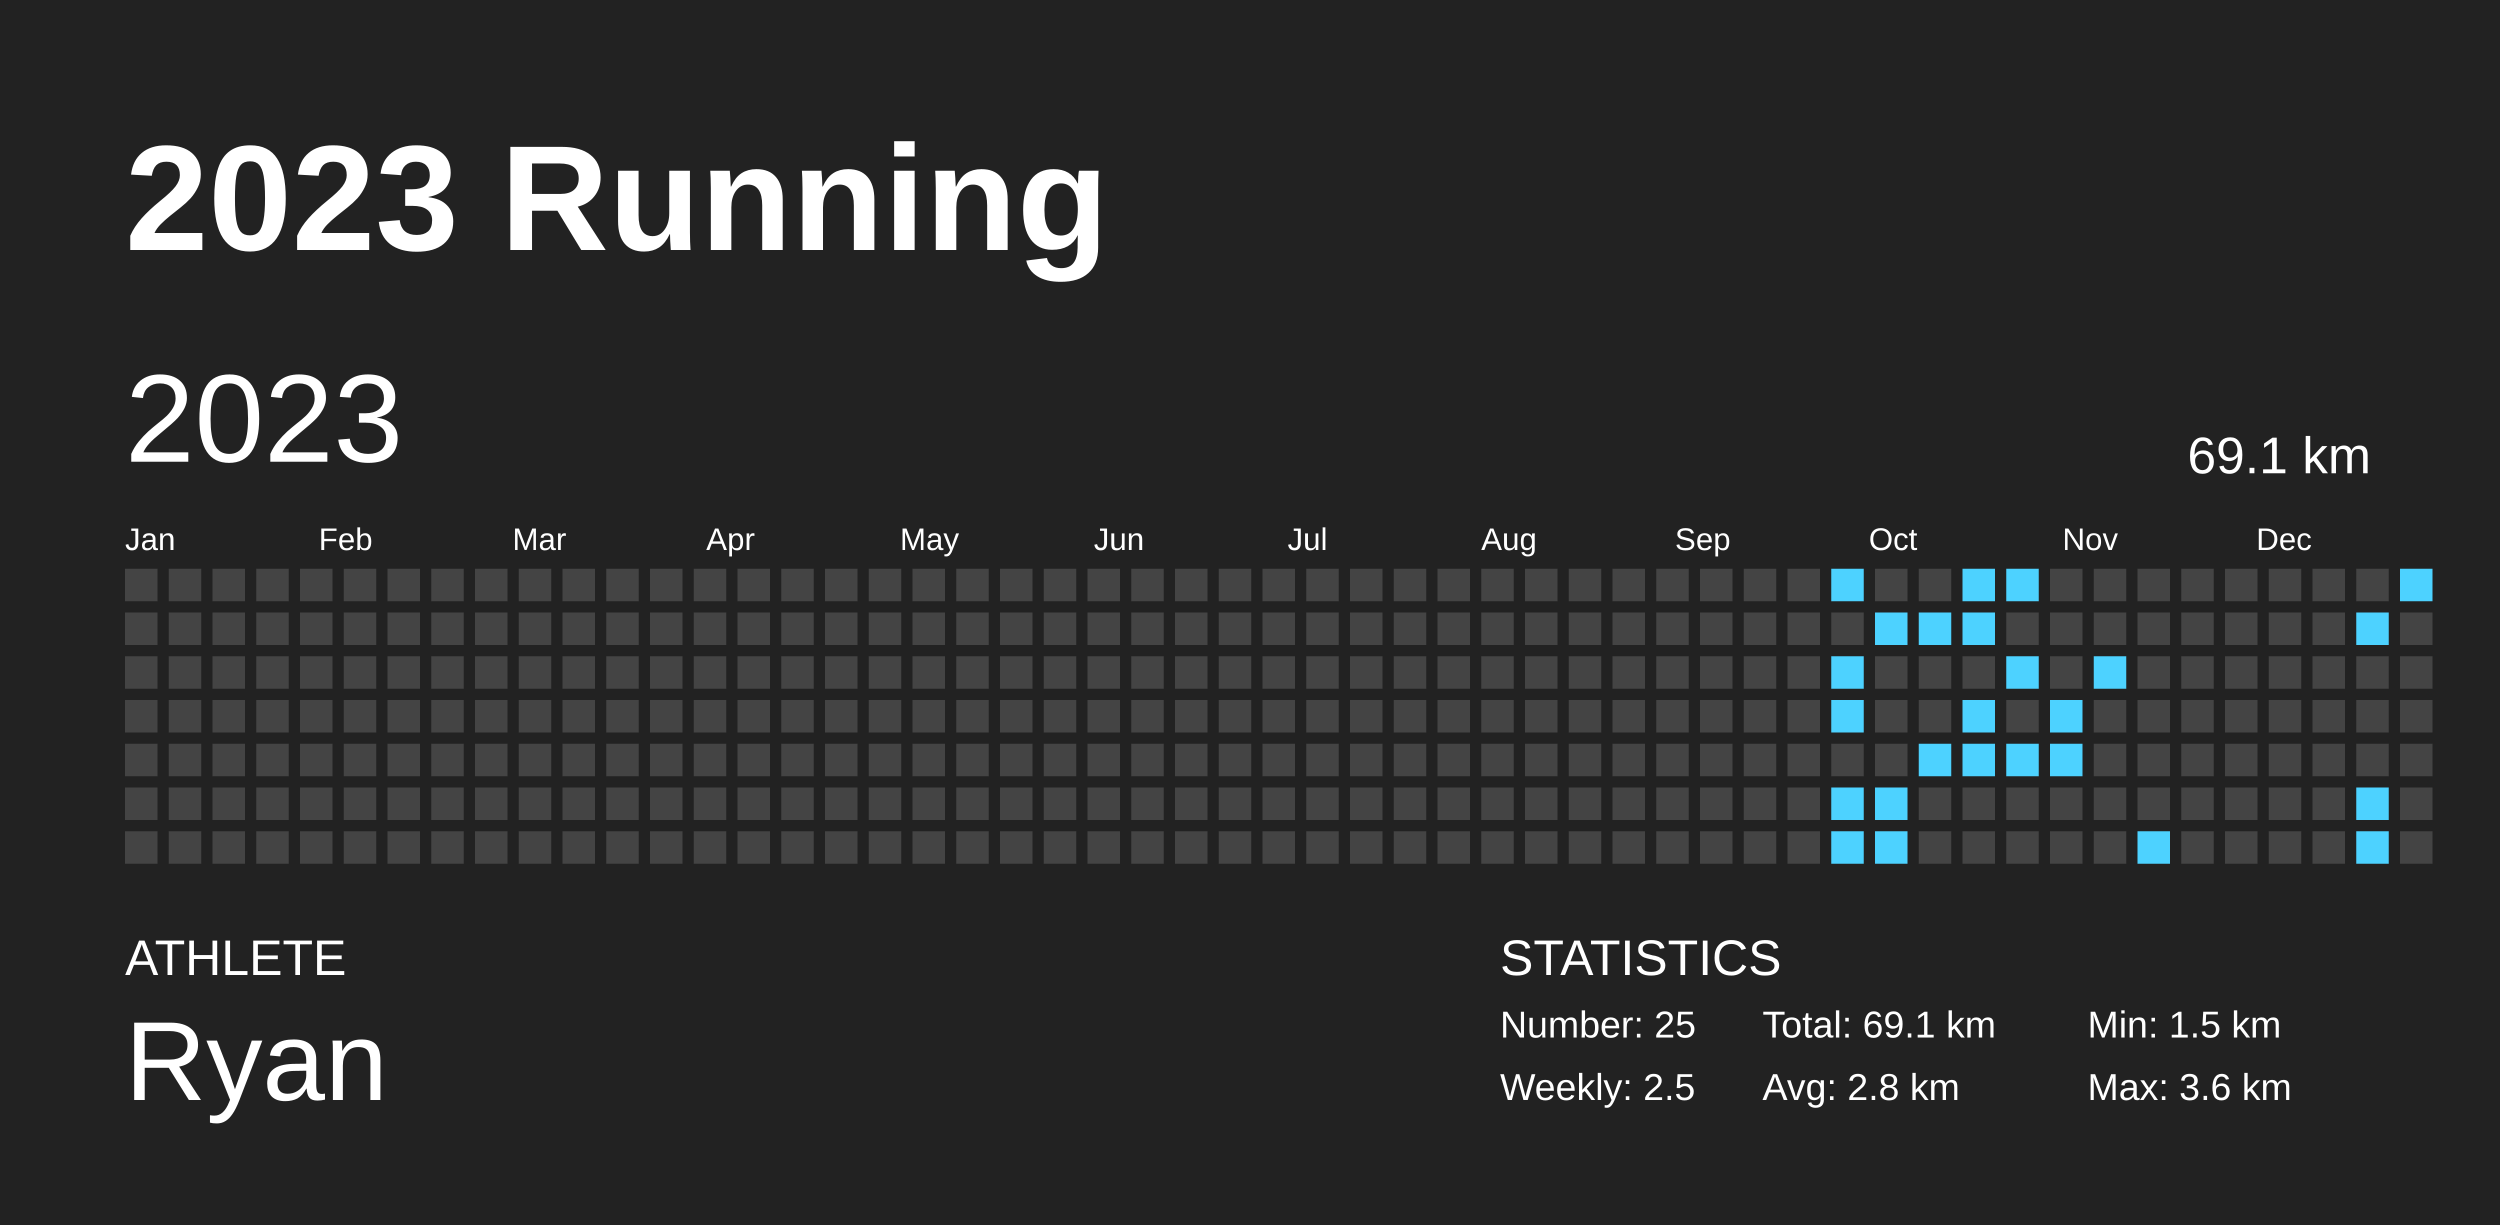
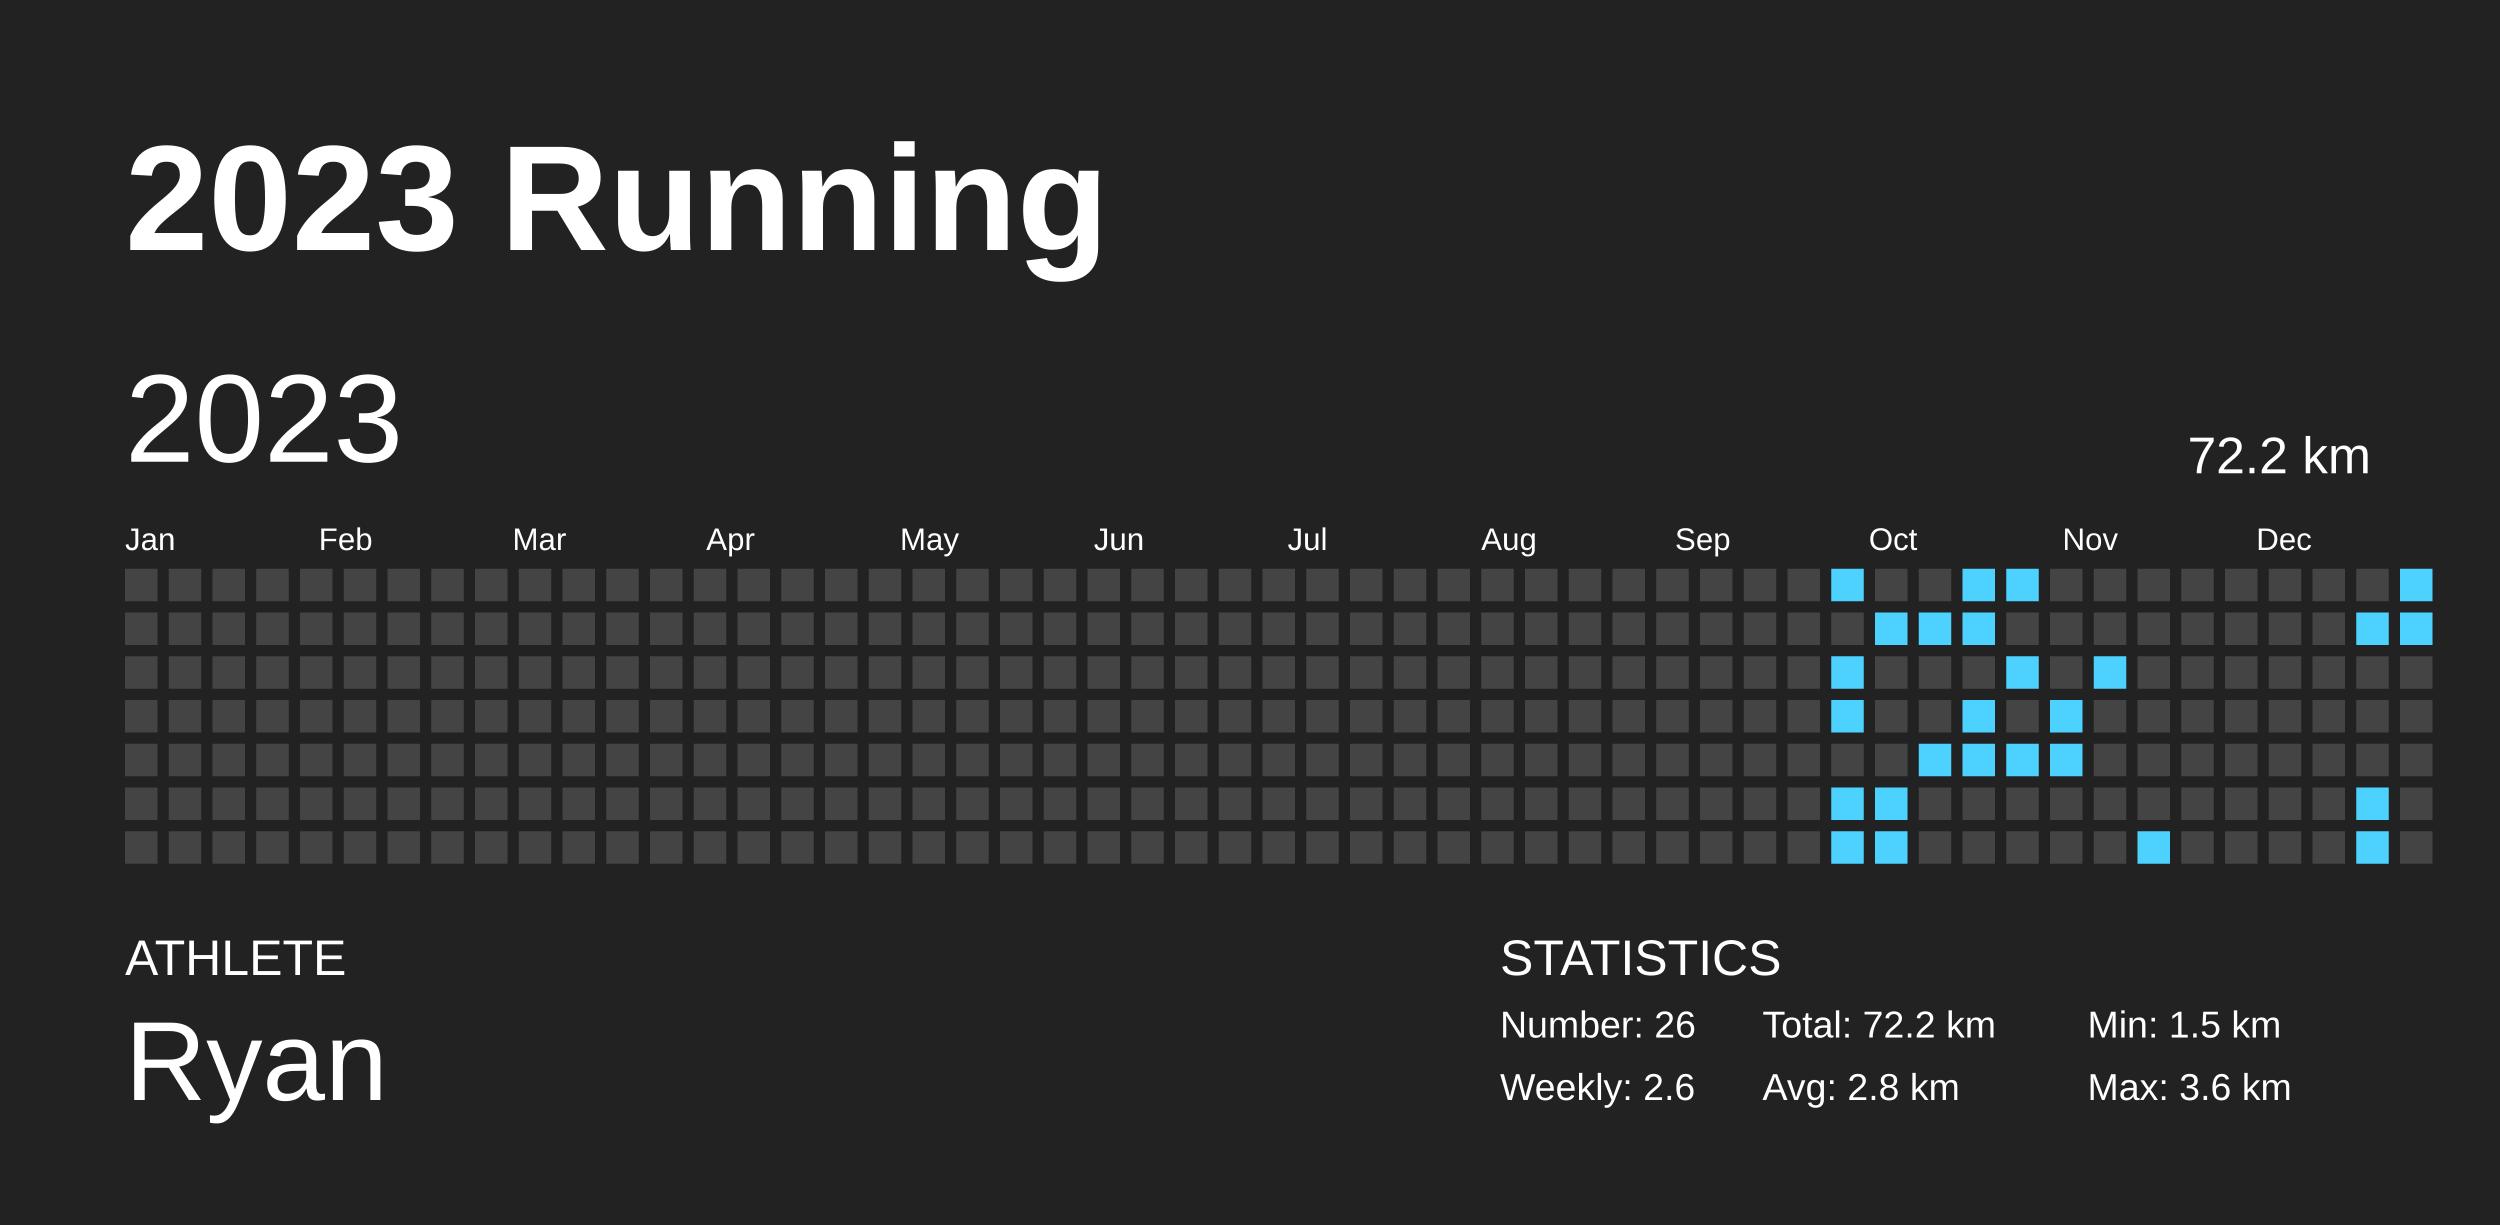
<svg xmlns="http://www.w3.org/2000/svg" baseProfile="full" height="98mm" version="1.1" viewBox="0,0,200,98" width="200mm">
  <defs />
  <rect fill="#222222" height="98" width="200" x="0" y="0" />
  <text fill="#FFFFFF" style="font-size:12px; font-family:Arial; font-weight:bold;" x="10" y="20">2023 Running</text>
  <text fill="#FFFFFF" style="font-size:4px; font-family:Arial" x="10" y="78">ATHLETE</text>
  <text fill="#FFFFFF" style="font-size:9px; font-family:Arial" x="10" y="88">Ryan</text>
  <text fill="#FFFFFF" style="font-size:4px; font-family:Arial" x="120" y="78">STATISTICS</text>
-   <text fill="#FFFFFF" style="font-size:3px; font-family:Arial" x="120" y="83">Number: 25</text>
-   <text fill="#FFFFFF" style="font-size:3px; font-family:Arial" x="120" y="88">Weekly: 2.5</text>
-   <text fill="#FFFFFF" style="font-size:3px; font-family:Arial" x="141" y="83">Total: 69.1 km</text>
+   <text fill="#FFFFFF" style="font-size:3px; font-family:Arial" x="120" y="83">Number: 26</text>
+   <text fill="#FFFFFF" style="font-size:3px; font-family:Arial" x="120" y="88">Weekly: 2.6</text>
+   <text fill="#FFFFFF" style="font-size:3px; font-family:Arial" x="141" y="83">Total: 72.2 km</text>
  <text fill="#FFFFFF" style="font-size:3px; font-family:Arial" x="141" y="88">Avg: 2.8 km</text>
  <text fill="#FFFFFF" style="font-size:3px; font-family:Arial" x="167" y="83">Min: 1.5 km</text>
  <text fill="#FFFFFF" style="font-size:3px; font-family:Arial" x="167" y="88">Max: 3.6 km</text>
  <text dominant-baseline="hanging" fill="#FFFFFF" style="font-size:10.0px; font-family:Arial;" x="10" y="30">2023</text>
-   <text dominant-baseline="hanging" fill="#FFFFFF" style="font-size:4.125px; font-family:Arial;" x="175" y="35">69.1 km</text>
+   <text dominant-baseline="hanging" fill="#FFFFFF" style="font-size:4.125px; font-family:Arial;" x="175" y="35">72.2 km</text>
  <text fill="#FFFFFF" style="font-size:2.5px; font-family:Arial" x="10.0" y="44">Jan</text>
  <text fill="#FFFFFF" style="font-size:2.5px; font-family:Arial" x="25.5" y="44">Feb</text>
  <text fill="#FFFFFF" style="font-size:2.5px; font-family:Arial" x="41.0" y="44">Mar</text>
  <text fill="#FFFFFF" style="font-size:2.5px; font-family:Arial" x="56.5" y="44">Apr</text>
  <text fill="#FFFFFF" style="font-size:2.5px; font-family:Arial" x="72.0" y="44">May</text>
  <text fill="#FFFFFF" style="font-size:2.5px; font-family:Arial" x="87.5" y="44">Jun</text>
  <text fill="#FFFFFF" style="font-size:2.5px; font-family:Arial" x="103.0" y="44">Jul</text>
  <text fill="#FFFFFF" style="font-size:2.5px; font-family:Arial" x="118.5" y="44">Aug</text>
  <text fill="#FFFFFF" style="font-size:2.5px; font-family:Arial" x="134.0" y="44">Sep</text>
  <text fill="#FFFFFF" style="font-size:2.5px; font-family:Arial" x="149.5" y="44">Oct</text>
  <text fill="#FFFFFF" style="font-size:2.5px; font-family:Arial" x="165.0" y="44">Nov</text>
  <text fill="#FFFFFF" style="font-size:2.5px; font-family:Arial" x="180.5" y="44">Dec</text>
  <rect fill="#444444" height="2.6" width="2.6" x="10.0" y="45.5" />
  <rect fill="#444444" height="2.6" width="2.6" x="10.0" y="49.0" />
  <rect fill="#444444" height="2.6" width="2.6" x="10.0" y="52.5" />
  <rect fill="#444444" height="2.6" width="2.6" x="10.0" y="56.0" />
  <rect fill="#444444" height="2.6" width="2.6" x="10.0" y="59.5" />
  <rect fill="#444444" height="2.6" width="2.6" x="10.0" y="63.0" />
  <rect fill="#444444" height="2.6" width="2.6" x="10.0" y="66.5" />
  <rect fill="#444444" height="2.6" width="2.6" x="13.5" y="45.5" />
  <rect fill="#444444" height="2.6" width="2.6" x="13.5" y="49.0" />
  <rect fill="#444444" height="2.6" width="2.6" x="13.5" y="52.5" />
  <rect fill="#444444" height="2.6" width="2.6" x="13.5" y="56.0" />
  <rect fill="#444444" height="2.6" width="2.6" x="13.5" y="59.5" />
  <rect fill="#444444" height="2.6" width="2.6" x="13.5" y="63.0" />
  <rect fill="#444444" height="2.6" width="2.6" x="13.5" y="66.5" />
  <rect fill="#444444" height="2.6" width="2.6" x="17.0" y="45.5" />
  <rect fill="#444444" height="2.6" width="2.6" x="17.0" y="49.0" />
  <rect fill="#444444" height="2.6" width="2.6" x="17.0" y="52.5" />
  <rect fill="#444444" height="2.6" width="2.6" x="17.0" y="56.0" />
  <rect fill="#444444" height="2.6" width="2.6" x="17.0" y="59.5" />
  <rect fill="#444444" height="2.6" width="2.6" x="17.0" y="63.0" />
  <rect fill="#444444" height="2.6" width="2.6" x="17.0" y="66.5" />
  <rect fill="#444444" height="2.6" width="2.6" x="20.5" y="45.5" />
  <rect fill="#444444" height="2.6" width="2.6" x="20.5" y="49.0" />
  <rect fill="#444444" height="2.6" width="2.6" x="20.5" y="52.5" />
  <rect fill="#444444" height="2.6" width="2.6" x="20.5" y="56.0" />
  <rect fill="#444444" height="2.6" width="2.6" x="20.5" y="59.5" />
  <rect fill="#444444" height="2.6" width="2.6" x="20.5" y="63.0" />
  <rect fill="#444444" height="2.6" width="2.6" x="20.5" y="66.5" />
  <rect fill="#444444" height="2.6" width="2.6" x="24.0" y="45.5" />
  <rect fill="#444444" height="2.6" width="2.6" x="24.0" y="49.0" />
  <rect fill="#444444" height="2.6" width="2.6" x="24.0" y="52.5" />
  <rect fill="#444444" height="2.6" width="2.6" x="24.0" y="56.0" />
  <rect fill="#444444" height="2.6" width="2.6" x="24.0" y="59.5" />
  <rect fill="#444444" height="2.6" width="2.6" x="24.0" y="63.0" />
  <rect fill="#444444" height="2.6" width="2.6" x="24.0" y="66.5" />
  <rect fill="#444444" height="2.6" width="2.6" x="27.5" y="45.5" />
  <rect fill="#444444" height="2.6" width="2.6" x="27.5" y="49.0" />
  <rect fill="#444444" height="2.6" width="2.6" x="27.5" y="52.5" />
  <rect fill="#444444" height="2.6" width="2.6" x="27.5" y="56.0" />
  <rect fill="#444444" height="2.6" width="2.6" x="27.5" y="59.5" />
  <rect fill="#444444" height="2.6" width="2.6" x="27.5" y="63.0" />
  <rect fill="#444444" height="2.6" width="2.6" x="27.5" y="66.5" />
  <rect fill="#444444" height="2.6" width="2.6" x="31.0" y="45.5" />
  <rect fill="#444444" height="2.6" width="2.6" x="31.0" y="49.0" />
  <rect fill="#444444" height="2.6" width="2.6" x="31.0" y="52.5" />
  <rect fill="#444444" height="2.6" width="2.6" x="31.0" y="56.0" />
  <rect fill="#444444" height="2.6" width="2.6" x="31.0" y="59.5" />
  <rect fill="#444444" height="2.6" width="2.6" x="31.0" y="63.0" />
  <rect fill="#444444" height="2.6" width="2.6" x="31.0" y="66.5" />
  <rect fill="#444444" height="2.6" width="2.6" x="34.5" y="45.5" />
  <rect fill="#444444" height="2.6" width="2.6" x="34.5" y="49.0" />
  <rect fill="#444444" height="2.6" width="2.6" x="34.5" y="52.5" />
  <rect fill="#444444" height="2.6" width="2.6" x="34.5" y="56.0" />
  <rect fill="#444444" height="2.6" width="2.6" x="34.5" y="59.5" />
  <rect fill="#444444" height="2.6" width="2.6" x="34.5" y="63.0" />
  <rect fill="#444444" height="2.6" width="2.6" x="34.5" y="66.5" />
  <rect fill="#444444" height="2.6" width="2.6" x="38.0" y="45.5" />
  <rect fill="#444444" height="2.6" width="2.6" x="38.0" y="49.0" />
  <rect fill="#444444" height="2.6" width="2.6" x="38.0" y="52.5" />
  <rect fill="#444444" height="2.6" width="2.6" x="38.0" y="56.0" />
  <rect fill="#444444" height="2.6" width="2.6" x="38.0" y="59.5" />
  <rect fill="#444444" height="2.6" width="2.6" x="38.0" y="63.0" />
  <rect fill="#444444" height="2.6" width="2.6" x="38.0" y="66.5" />
  <rect fill="#444444" height="2.6" width="2.6" x="41.5" y="45.5" />
  <rect fill="#444444" height="2.6" width="2.6" x="41.5" y="49.0" />
  <rect fill="#444444" height="2.6" width="2.6" x="41.5" y="52.5" />
  <rect fill="#444444" height="2.6" width="2.6" x="41.5" y="56.0" />
  <rect fill="#444444" height="2.6" width="2.6" x="41.5" y="59.5" />
  <rect fill="#444444" height="2.6" width="2.6" x="41.5" y="63.0" />
  <rect fill="#444444" height="2.6" width="2.6" x="41.5" y="66.5" />
  <rect fill="#444444" height="2.6" width="2.6" x="45.0" y="45.5" />
  <rect fill="#444444" height="2.6" width="2.6" x="45.0" y="49.0" />
  <rect fill="#444444" height="2.6" width="2.6" x="45.0" y="52.5" />
  <rect fill="#444444" height="2.6" width="2.6" x="45.0" y="56.0" />
  <rect fill="#444444" height="2.6" width="2.6" x="45.0" y="59.5" />
  <rect fill="#444444" height="2.6" width="2.6" x="45.0" y="63.0" />
  <rect fill="#444444" height="2.6" width="2.6" x="45.0" y="66.5" />
  <rect fill="#444444" height="2.6" width="2.6" x="48.5" y="45.5" />
  <rect fill="#444444" height="2.6" width="2.6" x="48.5" y="49.0" />
  <rect fill="#444444" height="2.6" width="2.6" x="48.5" y="52.5" />
  <rect fill="#444444" height="2.6" width="2.6" x="48.5" y="56.0" />
  <rect fill="#444444" height="2.6" width="2.6" x="48.5" y="59.5" />
  <rect fill="#444444" height="2.6" width="2.6" x="48.5" y="63.0" />
  <rect fill="#444444" height="2.6" width="2.6" x="48.5" y="66.5" />
  <rect fill="#444444" height="2.6" width="2.6" x="52.0" y="45.5" />
  <rect fill="#444444" height="2.6" width="2.6" x="52.0" y="49.0" />
  <rect fill="#444444" height="2.6" width="2.6" x="52.0" y="52.5" />
  <rect fill="#444444" height="2.6" width="2.6" x="52.0" y="56.0" />
  <rect fill="#444444" height="2.6" width="2.6" x="52.0" y="59.5" />
  <rect fill="#444444" height="2.6" width="2.6" x="52.0" y="63.0" />
  <rect fill="#444444" height="2.6" width="2.6" x="52.0" y="66.5" />
  <rect fill="#444444" height="2.6" width="2.6" x="55.5" y="45.5" />
  <rect fill="#444444" height="2.6" width="2.6" x="55.5" y="49.0" />
  <rect fill="#444444" height="2.6" width="2.6" x="55.5" y="52.5" />
  <rect fill="#444444" height="2.6" width="2.6" x="55.5" y="56.0" />
  <rect fill="#444444" height="2.6" width="2.6" x="55.5" y="59.5" />
  <rect fill="#444444" height="2.6" width="2.6" x="55.5" y="63.0" />
  <rect fill="#444444" height="2.6" width="2.6" x="55.5" y="66.5" />
  <rect fill="#444444" height="2.6" width="2.6" x="59.0" y="45.5" />
  <rect fill="#444444" height="2.6" width="2.6" x="59.0" y="49.0" />
  <rect fill="#444444" height="2.6" width="2.6" x="59.0" y="52.5" />
  <rect fill="#444444" height="2.6" width="2.6" x="59.0" y="56.0" />
  <rect fill="#444444" height="2.6" width="2.6" x="59.0" y="59.5" />
  <rect fill="#444444" height="2.6" width="2.6" x="59.0" y="63.0" />
  <rect fill="#444444" height="2.6" width="2.6" x="59.0" y="66.5" />
  <rect fill="#444444" height="2.6" width="2.6" x="62.5" y="45.5" />
  <rect fill="#444444" height="2.6" width="2.6" x="62.5" y="49.0" />
  <rect fill="#444444" height="2.6" width="2.6" x="62.5" y="52.5" />
  <rect fill="#444444" height="2.6" width="2.6" x="62.5" y="56.0" />
  <rect fill="#444444" height="2.6" width="2.6" x="62.5" y="59.5" />
  <rect fill="#444444" height="2.6" width="2.6" x="62.5" y="63.0" />
  <rect fill="#444444" height="2.6" width="2.6" x="62.5" y="66.5" />
  <rect fill="#444444" height="2.6" width="2.6" x="66.0" y="45.5" />
  <rect fill="#444444" height="2.6" width="2.6" x="66.0" y="49.0" />
  <rect fill="#444444" height="2.6" width="2.6" x="66.0" y="52.5" />
  <rect fill="#444444" height="2.6" width="2.6" x="66.0" y="56.0" />
  <rect fill="#444444" height="2.6" width="2.6" x="66.0" y="59.5" />
  <rect fill="#444444" height="2.6" width="2.6" x="66.0" y="63.0" />
  <rect fill="#444444" height="2.6" width="2.6" x="66.0" y="66.5" />
  <rect fill="#444444" height="2.6" width="2.6" x="69.5" y="45.5" />
  <rect fill="#444444" height="2.6" width="2.6" x="69.5" y="49.0" />
  <rect fill="#444444" height="2.6" width="2.6" x="69.5" y="52.5" />
  <rect fill="#444444" height="2.6" width="2.6" x="69.5" y="56.0" />
  <rect fill="#444444" height="2.6" width="2.6" x="69.5" y="59.5" />
  <rect fill="#444444" height="2.6" width="2.6" x="69.5" y="63.0" />
  <rect fill="#444444" height="2.6" width="2.6" x="69.5" y="66.5" />
  <rect fill="#444444" height="2.6" width="2.6" x="73.0" y="45.5" />
  <rect fill="#444444" height="2.6" width="2.6" x="73.0" y="49.0" />
  <rect fill="#444444" height="2.6" width="2.6" x="73.0" y="52.5" />
  <rect fill="#444444" height="2.6" width="2.6" x="73.0" y="56.0" />
  <rect fill="#444444" height="2.6" width="2.6" x="73.0" y="59.5" />
  <rect fill="#444444" height="2.6" width="2.6" x="73.0" y="63.0" />
  <rect fill="#444444" height="2.6" width="2.6" x="73.0" y="66.5" />
  <rect fill="#444444" height="2.6" width="2.6" x="76.5" y="45.5" />
  <rect fill="#444444" height="2.6" width="2.6" x="76.5" y="49.0" />
  <rect fill="#444444" height="2.6" width="2.6" x="76.5" y="52.5" />
  <rect fill="#444444" height="2.6" width="2.6" x="76.5" y="56.0" />
  <rect fill="#444444" height="2.6" width="2.6" x="76.5" y="59.5" />
  <rect fill="#444444" height="2.6" width="2.6" x="76.5" y="63.0" />
  <rect fill="#444444" height="2.6" width="2.6" x="76.5" y="66.5" />
  <rect fill="#444444" height="2.6" width="2.6" x="80.0" y="45.5" />
  <rect fill="#444444" height="2.6" width="2.6" x="80.0" y="49.0" />
  <rect fill="#444444" height="2.6" width="2.6" x="80.0" y="52.5" />
  <rect fill="#444444" height="2.6" width="2.6" x="80.0" y="56.0" />
  <rect fill="#444444" height="2.6" width="2.6" x="80.0" y="59.5" />
  <rect fill="#444444" height="2.6" width="2.6" x="80.0" y="63.0" />
  <rect fill="#444444" height="2.6" width="2.6" x="80.0" y="66.5" />
  <rect fill="#444444" height="2.6" width="2.6" x="83.5" y="45.5" />
  <rect fill="#444444" height="2.6" width="2.6" x="83.5" y="49.0" />
  <rect fill="#444444" height="2.6" width="2.6" x="83.5" y="52.5" />
  <rect fill="#444444" height="2.6" width="2.6" x="83.5" y="56.0" />
  <rect fill="#444444" height="2.6" width="2.6" x="83.5" y="59.5" />
  <rect fill="#444444" height="2.6" width="2.6" x="83.5" y="63.0" />
  <rect fill="#444444" height="2.6" width="2.6" x="83.5" y="66.5" />
  <rect fill="#444444" height="2.6" width="2.6" x="87.0" y="45.5" />
  <rect fill="#444444" height="2.6" width="2.6" x="87.0" y="49.0" />
  <rect fill="#444444" height="2.6" width="2.6" x="87.0" y="52.5" />
  <rect fill="#444444" height="2.6" width="2.6" x="87.0" y="56.0" />
  <rect fill="#444444" height="2.6" width="2.6" x="87.0" y="59.5" />
  <rect fill="#444444" height="2.6" width="2.6" x="87.0" y="63.0" />
  <rect fill="#444444" height="2.6" width="2.6" x="87.0" y="66.5" />
  <rect fill="#444444" height="2.6" width="2.6" x="90.5" y="45.5" />
  <rect fill="#444444" height="2.6" width="2.6" x="90.5" y="49.0" />
  <rect fill="#444444" height="2.6" width="2.6" x="90.5" y="52.5" />
  <rect fill="#444444" height="2.6" width="2.6" x="90.5" y="56.0" />
  <rect fill="#444444" height="2.6" width="2.6" x="90.5" y="59.5" />
  <rect fill="#444444" height="2.6" width="2.6" x="90.5" y="63.0" />
  <rect fill="#444444" height="2.6" width="2.6" x="90.5" y="66.5" />
  <rect fill="#444444" height="2.6" width="2.6" x="94.0" y="45.5" />
  <rect fill="#444444" height="2.6" width="2.6" x="94.0" y="49.0" />
  <rect fill="#444444" height="2.6" width="2.6" x="94.0" y="52.5" />
  <rect fill="#444444" height="2.6" width="2.6" x="94.0" y="56.0" />
  <rect fill="#444444" height="2.6" width="2.6" x="94.0" y="59.5" />
  <rect fill="#444444" height="2.6" width="2.6" x="94.0" y="63.0" />
  <rect fill="#444444" height="2.6" width="2.6" x="94.0" y="66.5" />
  <rect fill="#444444" height="2.6" width="2.6" x="97.5" y="45.5" />
  <rect fill="#444444" height="2.6" width="2.6" x="97.5" y="49.0" />
  <rect fill="#444444" height="2.6" width="2.6" x="97.5" y="52.5" />
  <rect fill="#444444" height="2.6" width="2.6" x="97.5" y="56.0" />
  <rect fill="#444444" height="2.6" width="2.6" x="97.5" y="59.5" />
  <rect fill="#444444" height="2.6" width="2.6" x="97.5" y="63.0" />
  <rect fill="#444444" height="2.6" width="2.6" x="97.5" y="66.5" />
  <rect fill="#444444" height="2.6" width="2.6" x="101.0" y="45.5" />
  <rect fill="#444444" height="2.6" width="2.6" x="101.0" y="49.0" />
  <rect fill="#444444" height="2.6" width="2.6" x="101.0" y="52.5" />
  <rect fill="#444444" height="2.6" width="2.6" x="101.0" y="56.0" />
  <rect fill="#444444" height="2.6" width="2.6" x="101.0" y="59.5" />
  <rect fill="#444444" height="2.6" width="2.6" x="101.0" y="63.0" />
  <rect fill="#444444" height="2.6" width="2.6" x="101.0" y="66.5" />
  <rect fill="#444444" height="2.6" width="2.6" x="104.5" y="45.5" />
  <rect fill="#444444" height="2.6" width="2.6" x="104.5" y="49.0" />
  <rect fill="#444444" height="2.6" width="2.6" x="104.5" y="52.5" />
  <rect fill="#444444" height="2.6" width="2.6" x="104.5" y="56.0" />
  <rect fill="#444444" height="2.6" width="2.6" x="104.5" y="59.5" />
  <rect fill="#444444" height="2.6" width="2.6" x="104.5" y="63.0" />
  <rect fill="#444444" height="2.6" width="2.6" x="104.5" y="66.5" />
  <rect fill="#444444" height="2.6" width="2.6" x="108.0" y="45.5" />
  <rect fill="#444444" height="2.6" width="2.6" x="108.0" y="49.0" />
  <rect fill="#444444" height="2.6" width="2.6" x="108.0" y="52.5" />
  <rect fill="#444444" height="2.6" width="2.6" x="108.0" y="56.0" />
  <rect fill="#444444" height="2.6" width="2.6" x="108.0" y="59.5" />
  <rect fill="#444444" height="2.6" width="2.6" x="108.0" y="63.0" />
  <rect fill="#444444" height="2.6" width="2.6" x="108.0" y="66.5" />
  <rect fill="#444444" height="2.6" width="2.6" x="111.5" y="45.5" />
  <rect fill="#444444" height="2.6" width="2.6" x="111.5" y="49.0" />
  <rect fill="#444444" height="2.6" width="2.6" x="111.5" y="52.5" />
  <rect fill="#444444" height="2.6" width="2.6" x="111.5" y="56.0" />
  <rect fill="#444444" height="2.6" width="2.6" x="111.5" y="59.5" />
  <rect fill="#444444" height="2.6" width="2.6" x="111.5" y="63.0" />
  <rect fill="#444444" height="2.6" width="2.6" x="111.5" y="66.5" />
  <rect fill="#444444" height="2.6" width="2.6" x="115.0" y="45.5" />
  <rect fill="#444444" height="2.6" width="2.6" x="115.0" y="49.0" />
  <rect fill="#444444" height="2.6" width="2.6" x="115.0" y="52.5" />
  <rect fill="#444444" height="2.6" width="2.6" x="115.0" y="56.0" />
  <rect fill="#444444" height="2.6" width="2.6" x="115.0" y="59.5" />
  <rect fill="#444444" height="2.6" width="2.6" x="115.0" y="63.0" />
  <rect fill="#444444" height="2.6" width="2.6" x="115.0" y="66.5" />
  <rect fill="#444444" height="2.6" width="2.6" x="118.5" y="45.5" />
  <rect fill="#444444" height="2.6" width="2.6" x="118.5" y="49.0" />
  <rect fill="#444444" height="2.6" width="2.6" x="118.5" y="52.5" />
  <rect fill="#444444" height="2.6" width="2.6" x="118.5" y="56.0" />
  <rect fill="#444444" height="2.6" width="2.6" x="118.5" y="59.5" />
  <rect fill="#444444" height="2.6" width="2.6" x="118.5" y="63.0" />
  <rect fill="#444444" height="2.6" width="2.6" x="118.5" y="66.5" />
  <rect fill="#444444" height="2.6" width="2.6" x="122.0" y="45.5" />
  <rect fill="#444444" height="2.6" width="2.6" x="122.0" y="49.0" />
  <rect fill="#444444" height="2.6" width="2.6" x="122.0" y="52.5" />
  <rect fill="#444444" height="2.6" width="2.6" x="122.0" y="56.0" />
  <rect fill="#444444" height="2.6" width="2.6" x="122.0" y="59.5" />
  <rect fill="#444444" height="2.6" width="2.6" x="122.0" y="63.0" />
  <rect fill="#444444" height="2.6" width="2.6" x="122.0" y="66.5" />
  <rect fill="#444444" height="2.6" width="2.6" x="125.5" y="45.5" />
  <rect fill="#444444" height="2.6" width="2.6" x="125.5" y="49.0" />
  <rect fill="#444444" height="2.6" width="2.6" x="125.5" y="52.5" />
  <rect fill="#444444" height="2.6" width="2.6" x="125.5" y="56.0" />
  <rect fill="#444444" height="2.6" width="2.6" x="125.5" y="59.5" />
  <rect fill="#444444" height="2.6" width="2.6" x="125.5" y="63.0" />
  <rect fill="#444444" height="2.6" width="2.6" x="125.5" y="66.5" />
  <rect fill="#444444" height="2.6" width="2.6" x="129.0" y="45.5" />
  <rect fill="#444444" height="2.6" width="2.6" x="129.0" y="49.0" />
  <rect fill="#444444" height="2.6" width="2.6" x="129.0" y="52.5" />
  <rect fill="#444444" height="2.6" width="2.6" x="129.0" y="56.0" />
  <rect fill="#444444" height="2.6" width="2.6" x="129.0" y="59.5" />
  <rect fill="#444444" height="2.6" width="2.6" x="129.0" y="63.0" />
  <rect fill="#444444" height="2.6" width="2.6" x="129.0" y="66.5" />
  <rect fill="#444444" height="2.6" width="2.6" x="132.5" y="45.5" />
  <rect fill="#444444" height="2.6" width="2.6" x="132.5" y="49.0" />
  <rect fill="#444444" height="2.6" width="2.6" x="132.5" y="52.5" />
  <rect fill="#444444" height="2.6" width="2.6" x="132.5" y="56.0" />
  <rect fill="#444444" height="2.6" width="2.6" x="132.5" y="59.5" />
  <rect fill="#444444" height="2.6" width="2.6" x="132.5" y="63.0" />
  <rect fill="#444444" height="2.6" width="2.6" x="132.5" y="66.5" />
  <rect fill="#444444" height="2.6" width="2.6" x="136.0" y="45.5" />
  <rect fill="#444444" height="2.6" width="2.6" x="136.0" y="49.0" />
  <rect fill="#444444" height="2.6" width="2.6" x="136.0" y="52.5" />
  <rect fill="#444444" height="2.6" width="2.6" x="136.0" y="56.0" />
  <rect fill="#444444" height="2.6" width="2.6" x="136.0" y="59.5" />
  <rect fill="#444444" height="2.6" width="2.6" x="136.0" y="63.0" />
  <rect fill="#444444" height="2.6" width="2.6" x="136.0" y="66.5" />
  <rect fill="#444444" height="2.6" width="2.6" x="139.5" y="45.5" />
  <rect fill="#444444" height="2.6" width="2.6" x="139.5" y="49.0" />
  <rect fill="#444444" height="2.6" width="2.6" x="139.5" y="52.5" />
  <rect fill="#444444" height="2.6" width="2.6" x="139.5" y="56.0" />
  <rect fill="#444444" height="2.6" width="2.6" x="139.5" y="59.5" />
  <rect fill="#444444" height="2.6" width="2.6" x="139.5" y="63.0" />
  <rect fill="#444444" height="2.6" width="2.6" x="139.5" y="66.5" />
  <rect fill="#444444" height="2.6" width="2.6" x="143.0" y="45.5" />
  <rect fill="#444444" height="2.6" width="2.6" x="143.0" y="49.0" />
  <rect fill="#444444" height="2.6" width="2.6" x="143.0" y="52.5" />
  <rect fill="#444444" height="2.6" width="2.6" x="143.0" y="56.0" />
  <rect fill="#444444" height="2.6" width="2.6" x="143.0" y="59.5" />
  <rect fill="#444444" height="2.6" width="2.6" x="143.0" y="63.0" />
  <rect fill="#444444" height="2.6" width="2.6" x="143.0" y="66.5" />
  <rect fill="#4dd2ff" height="2.6" width="2.6" x="146.5" y="45.5" />
  <rect fill="#444444" height="2.6" width="2.6" x="146.5" y="49.0" />
  <rect fill="#4dd2ff" height="2.6" width="2.6" x="146.5" y="52.5" />
  <rect fill="#4dd2ff" height="2.6" width="2.6" x="146.5" y="56.0" />
  <rect fill="#444444" height="2.6" width="2.6" x="146.5" y="59.5" />
  <rect fill="#4dd2ff" height="2.6" width="2.6" x="146.5" y="63.0" />
  <rect fill="#4dd2ff" height="2.6" width="2.6" x="146.5" y="66.5" />
  <rect fill="#444444" height="2.6" width="2.6" x="150.0" y="45.5" />
  <rect fill="#4dd2ff" height="2.6" width="2.6" x="150.0" y="49.0" />
  <rect fill="#444444" height="2.6" width="2.6" x="150.0" y="52.5" />
  <rect fill="#444444" height="2.6" width="2.6" x="150.0" y="56.0" />
  <rect fill="#444444" height="2.6" width="2.6" x="150.0" y="59.5" />
  <rect fill="#4dd2ff" height="2.6" width="2.6" x="150.0" y="63.0" />
  <rect fill="#4dd2ff" height="2.6" width="2.6" x="150.0" y="66.5" />
  <rect fill="#444444" height="2.6" width="2.6" x="153.5" y="45.5" />
  <rect fill="#4dd2ff" height="2.6" width="2.6" x="153.5" y="49.0" />
  <rect fill="#444444" height="2.6" width="2.6" x="153.5" y="52.5" />
  <rect fill="#444444" height="2.6" width="2.6" x="153.5" y="56.0" />
  <rect fill="#4dd2ff" height="2.6" width="2.6" x="153.5" y="59.5" />
  <rect fill="#444444" height="2.6" width="2.6" x="153.5" y="63.0" />
  <rect fill="#444444" height="2.6" width="2.6" x="153.5" y="66.5" />
  <rect fill="#4dd2ff" height="2.6" width="2.6" x="157.0" y="45.5" />
  <rect fill="#4dd2ff" height="2.6" width="2.6" x="157.0" y="49.0" />
  <rect fill="#444444" height="2.6" width="2.6" x="157.0" y="52.5" />
  <rect fill="#4dd2ff" height="2.6" width="2.6" x="157.0" y="56.0" />
  <rect fill="#4dd2ff" height="2.6" width="2.6" x="157.0" y="59.5" />
  <rect fill="#444444" height="2.6" width="2.6" x="157.0" y="63.0" />
  <rect fill="#444444" height="2.6" width="2.6" x="157.0" y="66.5" />
  <rect fill="#4dd2ff" height="2.6" width="2.6" x="160.5" y="45.5" />
  <rect fill="#444444" height="2.6" width="2.6" x="160.5" y="49.0" />
  <rect fill="#4dd2ff" height="2.6" width="2.6" x="160.5" y="52.5" />
  <rect fill="#444444" height="2.6" width="2.6" x="160.5" y="56.0" />
  <rect fill="#4dd2ff" height="2.6" width="2.6" x="160.5" y="59.5" />
  <rect fill="#444444" height="2.6" width="2.6" x="160.5" y="63.0" />
  <rect fill="#444444" height="2.6" width="2.6" x="160.5" y="66.5" />
  <rect fill="#444444" height="2.6" width="2.6" x="164.0" y="45.5" />
  <rect fill="#444444" height="2.6" width="2.6" x="164.0" y="49.0" />
  <rect fill="#444444" height="2.6" width="2.6" x="164.0" y="52.5" />
  <rect fill="#4dd2ff" height="2.6" width="2.6" x="164.0" y="56.0" />
  <rect fill="#4dd2ff" height="2.6" width="2.6" x="164.0" y="59.5" />
  <rect fill="#444444" height="2.6" width="2.6" x="164.0" y="63.0" />
  <rect fill="#444444" height="2.6" width="2.6" x="164.0" y="66.5" />
  <rect fill="#444444" height="2.6" width="2.6" x="167.5" y="45.5" />
  <rect fill="#444444" height="2.6" width="2.6" x="167.5" y="49.0" />
  <rect fill="#4dd2ff" height="2.6" width="2.6" x="167.5" y="52.5" />
  <rect fill="#444444" height="2.6" width="2.6" x="167.5" y="56.0" />
  <rect fill="#444444" height="2.6" width="2.6" x="167.5" y="59.5" />
  <rect fill="#444444" height="2.6" width="2.6" x="167.5" y="63.0" />
  <rect fill="#444444" height="2.6" width="2.6" x="167.5" y="66.5" />
  <rect fill="#444444" height="2.6" width="2.6" x="171.0" y="45.5" />
  <rect fill="#444444" height="2.6" width="2.6" x="171.0" y="49.0" />
  <rect fill="#444444" height="2.6" width="2.6" x="171.0" y="52.5" />
  <rect fill="#444444" height="2.6" width="2.6" x="171.0" y="56.0" />
  <rect fill="#444444" height="2.6" width="2.6" x="171.0" y="59.5" />
  <rect fill="#444444" height="2.6" width="2.6" x="171.0" y="63.0" />
  <rect fill="#4dd2ff" height="2.6" width="2.6" x="171.0" y="66.5" />
  <rect fill="#444444" height="2.6" width="2.6" x="174.5" y="45.5" />
  <rect fill="#444444" height="2.6" width="2.6" x="174.5" y="49.0" />
  <rect fill="#444444" height="2.6" width="2.6" x="174.5" y="52.5" />
  <rect fill="#444444" height="2.6" width="2.6" x="174.5" y="56.0" />
  <rect fill="#444444" height="2.6" width="2.6" x="174.5" y="59.5" />
  <rect fill="#444444" height="2.6" width="2.6" x="174.5" y="63.0" />
  <rect fill="#444444" height="2.6" width="2.6" x="174.5" y="66.5" />
  <rect fill="#444444" height="2.6" width="2.6" x="178.0" y="45.5" />
  <rect fill="#444444" height="2.6" width="2.6" x="178.0" y="49.0" />
  <rect fill="#444444" height="2.6" width="2.6" x="178.0" y="52.5" />
  <rect fill="#444444" height="2.6" width="2.6" x="178.0" y="56.0" />
  <rect fill="#444444" height="2.6" width="2.6" x="178.0" y="59.5" />
  <rect fill="#444444" height="2.6" width="2.6" x="178.0" y="63.0" />
  <rect fill="#444444" height="2.6" width="2.6" x="178.0" y="66.5" />
  <rect fill="#444444" height="2.6" width="2.6" x="181.5" y="45.5" />
  <rect fill="#444444" height="2.6" width="2.6" x="181.5" y="49.0" />
  <rect fill="#444444" height="2.6" width="2.6" x="181.5" y="52.5" />
  <rect fill="#444444" height="2.6" width="2.6" x="181.5" y="56.0" />
  <rect fill="#444444" height="2.6" width="2.6" x="181.5" y="59.5" />
  <rect fill="#444444" height="2.6" width="2.6" x="181.5" y="63.0" />
  <rect fill="#444444" height="2.6" width="2.6" x="181.5" y="66.5" />
  <rect fill="#444444" height="2.6" width="2.6" x="185.0" y="45.5" />
  <rect fill="#444444" height="2.6" width="2.6" x="185.0" y="49.0" />
  <rect fill="#444444" height="2.6" width="2.6" x="185.0" y="52.5" />
  <rect fill="#444444" height="2.6" width="2.6" x="185.0" y="56.0" />
  <rect fill="#444444" height="2.6" width="2.6" x="185.0" y="59.5" />
  <rect fill="#444444" height="2.6" width="2.6" x="185.0" y="63.0" />
  <rect fill="#444444" height="2.6" width="2.6" x="185.0" y="66.5" />
  <rect fill="#444444" height="2.6" width="2.6" x="188.5" y="45.5" />
  <rect fill="#4dd2ff" height="2.6" width="2.6" x="188.5" y="49.0" />
  <rect fill="#444444" height="2.6" width="2.6" x="188.5" y="52.5" />
  <rect fill="#444444" height="2.6" width="2.6" x="188.5" y="56.0" />
  <rect fill="#444444" height="2.6" width="2.6" x="188.5" y="59.5" />
  <rect fill="#4dd2ff" height="2.6" width="2.6" x="188.5" y="63.0" />
  <rect fill="#4dd2ff" height="2.6" width="2.6" x="188.5" y="66.5" />
  <rect fill="#4dd2ff" height="2.6" width="2.6" x="192.0" y="45.5" />
-   <rect fill="#444444" height="2.6" width="2.6" x="192.0" y="49.0" />
+   <rect fill="#4dd2ff" height="2.6" width="2.6" x="192.0" y="49.0" />
  <rect fill="#444444" height="2.6" width="2.6" x="192.0" y="52.5" />
  <rect fill="#444444" height="2.6" width="2.6" x="192.0" y="56.0" />
  <rect fill="#444444" height="2.6" width="2.6" x="192.0" y="59.5" />
  <rect fill="#444444" height="2.6" width="2.6" x="192.0" y="63.0" />
  <rect fill="#444444" height="2.6" width="2.6" x="192.0" y="66.5" />
</svg>
